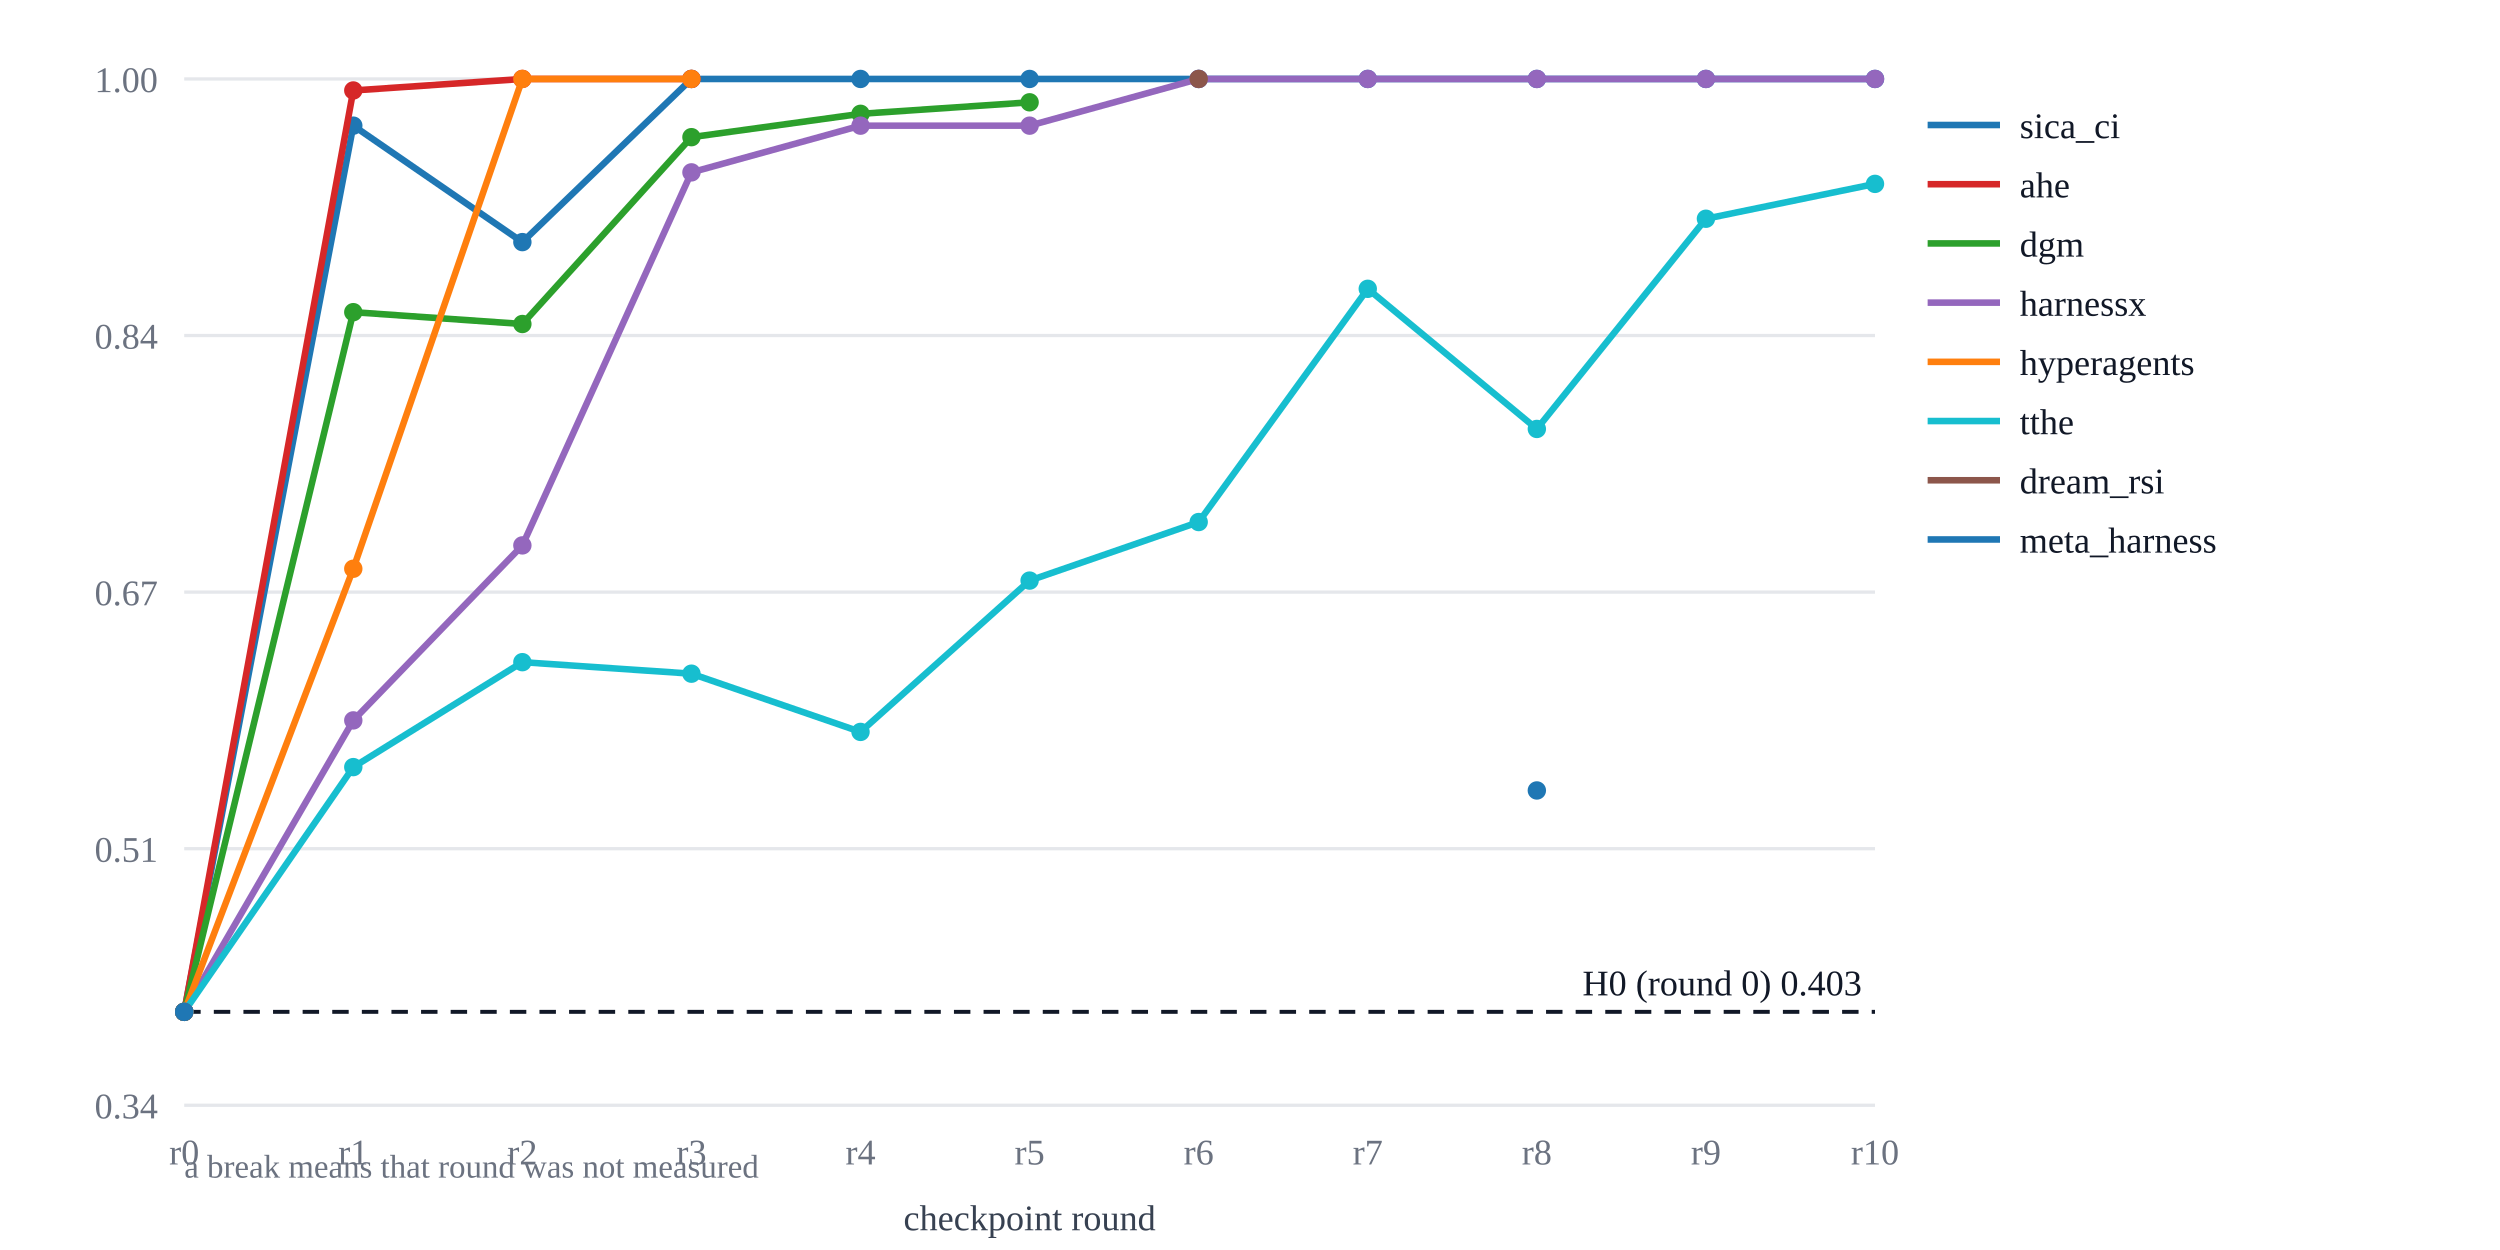
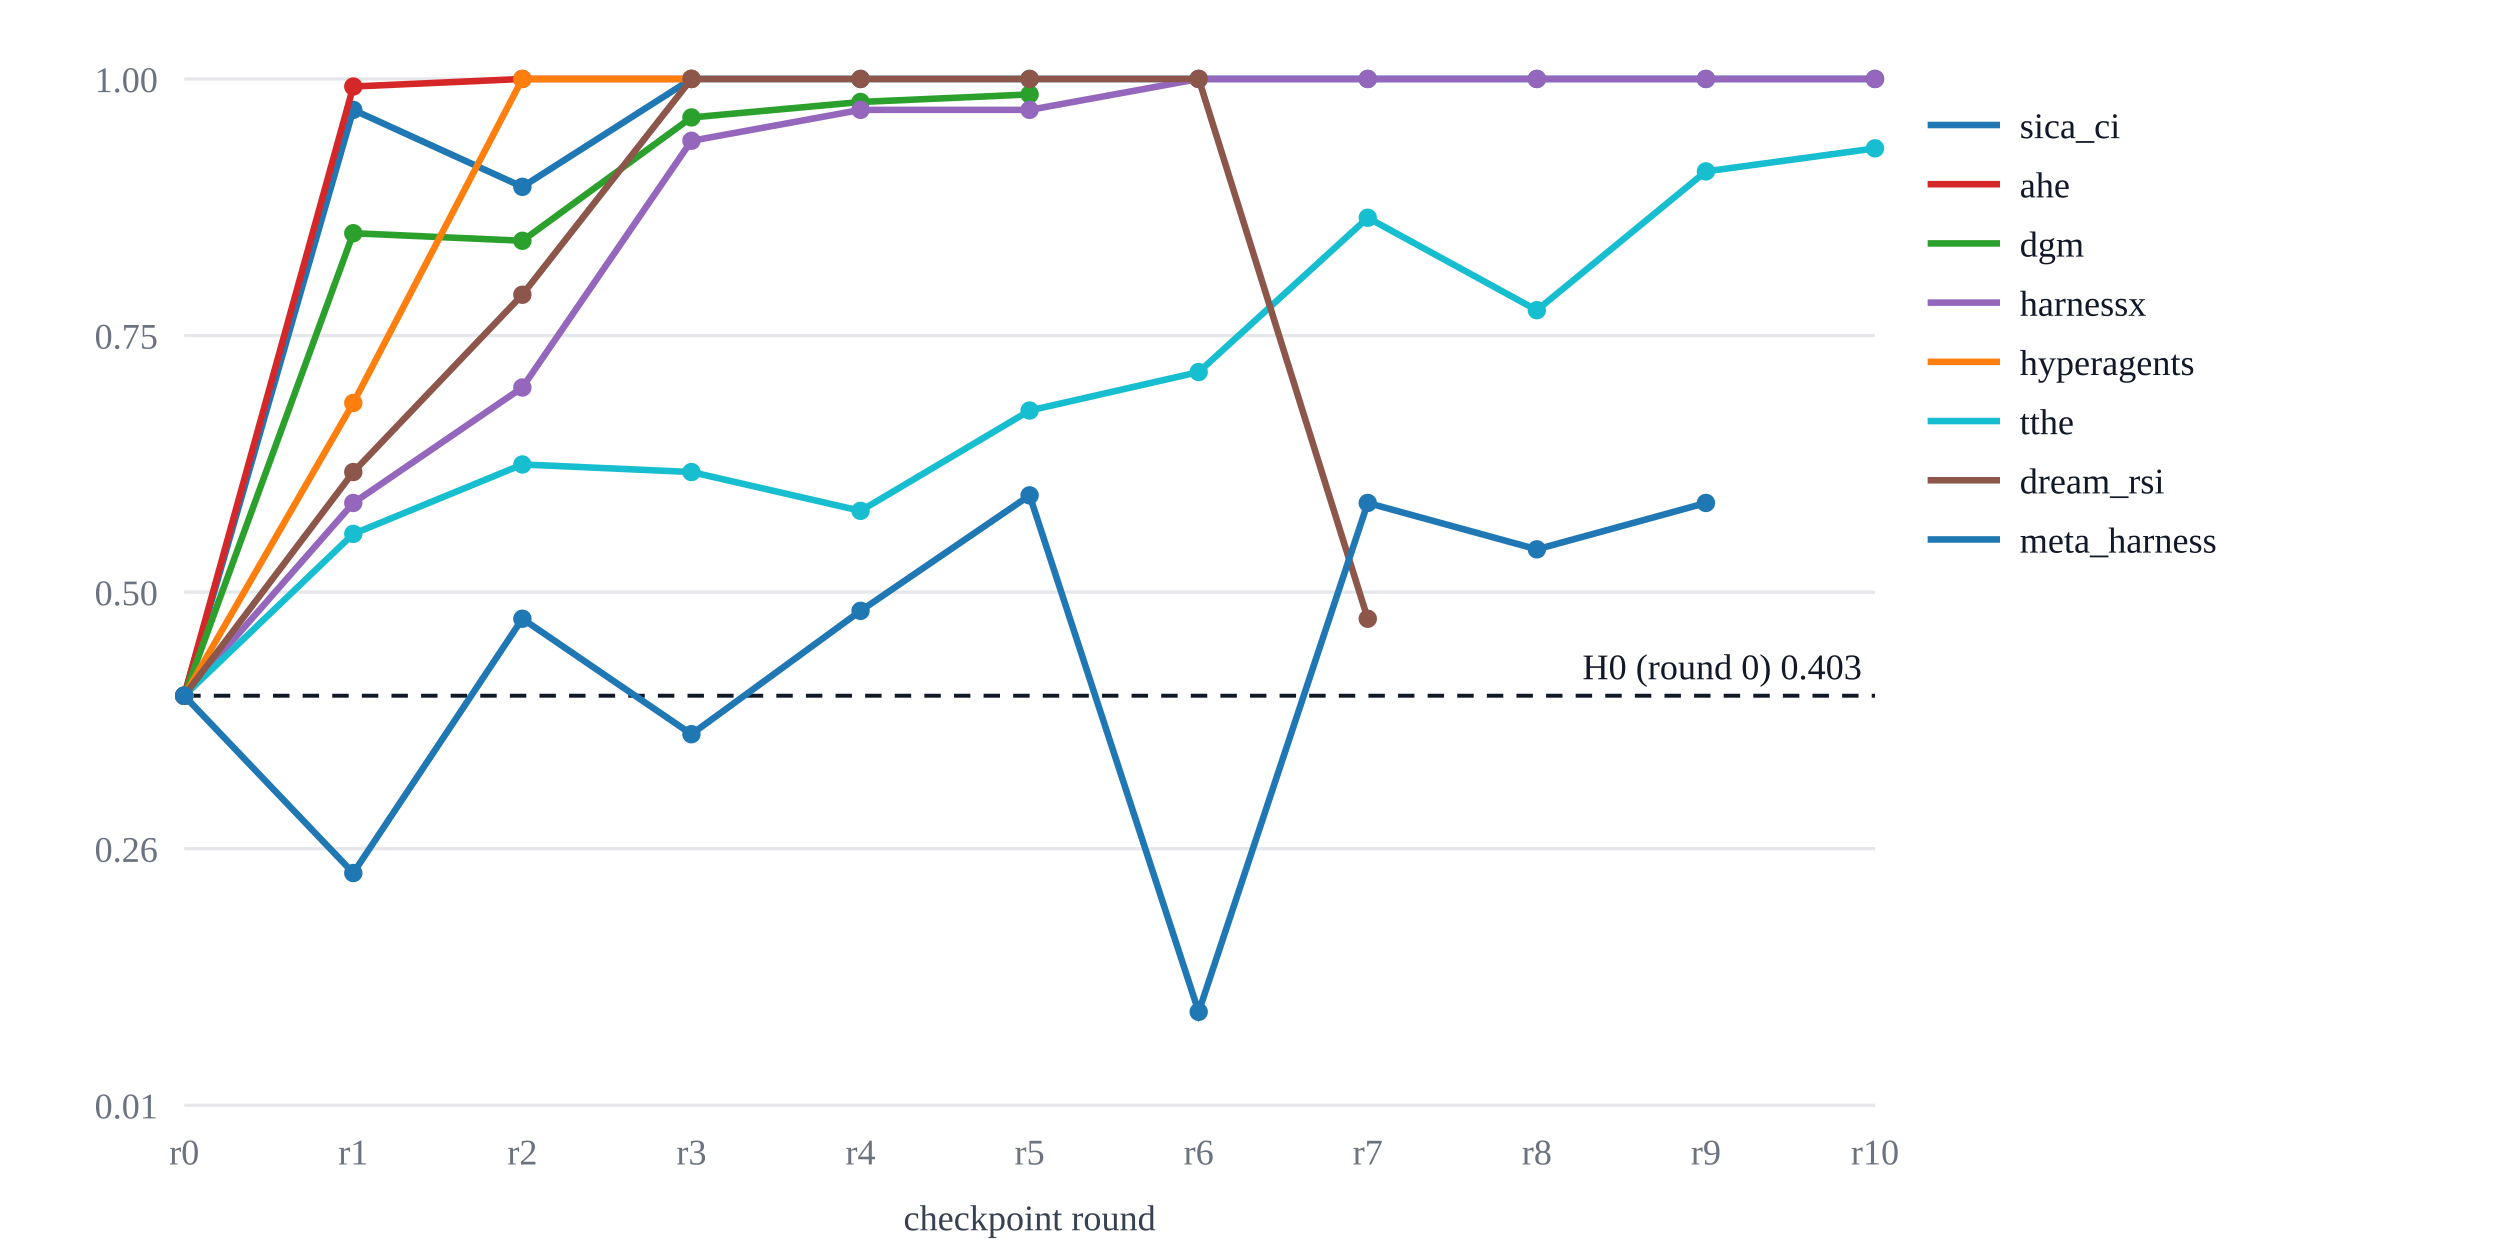
<svg xmlns="http://www.w3.org/2000/svg" width="760" height="380" viewBox="0 0 760 380" role="img" aria-label="Score by checkpoint round on valid_unseen">
  <rect width="760" height="380" fill="#ffffff" />
  <line x1="56" y1="336.0" x2="570" y2="336.0" stroke="#e5e7eb" stroke-width="1" />
-   <text x="48" y="340.0" font-size="11" fill="#6b7280" text-anchor="end">0.34</text>
+   <text x="48" y="340.0" font-size="11" fill="#6b7280" text-anchor="end">0.01</text>
  <line x1="56" y1="258.0" x2="570" y2="258.0" stroke="#e5e7eb" stroke-width="1" />
-   <text x="48" y="262.0" font-size="11" fill="#6b7280" text-anchor="end">0.51</text>
+   <text x="48" y="262.0" font-size="11" fill="#6b7280" text-anchor="end">0.26</text>
  <line x1="56" y1="180.0" x2="570" y2="180.0" stroke="#e5e7eb" stroke-width="1" />
-   <text x="48" y="184.0" font-size="11" fill="#6b7280" text-anchor="end">0.67</text>
+   <text x="48" y="184.0" font-size="11" fill="#6b7280" text-anchor="end">0.50</text>
  <line x1="56" y1="102.0" x2="570" y2="102.0" stroke="#e5e7eb" stroke-width="1" />
-   <text x="48" y="106.0" font-size="11" fill="#6b7280" text-anchor="end">0.84</text>
+   <text x="48" y="106.0" font-size="11" fill="#6b7280" text-anchor="end">0.75</text>
  <line x1="56" y1="24.0" x2="570" y2="24.0" stroke="#e5e7eb" stroke-width="1" />
  <text x="48" y="28.0" font-size="11" fill="#6b7280" text-anchor="end">1.00</text>
  <text x="56.0" y="354" font-size="11" fill="#6b7280" text-anchor="middle">r0</text>
  <text x="107.4" y="354" font-size="11" fill="#6b7280" text-anchor="middle">r1</text>
  <text x="158.8" y="354" font-size="11" fill="#6b7280" text-anchor="middle">r2</text>
  <text x="210.2" y="354" font-size="11" fill="#6b7280" text-anchor="middle">r3</text>
  <text x="261.6" y="354" font-size="11" fill="#6b7280" text-anchor="middle">r4</text>
  <text x="313.0" y="354" font-size="11" fill="#6b7280" text-anchor="middle">r5</text>
  <text x="364.4" y="354" font-size="11" fill="#6b7280" text-anchor="middle">r6</text>
  <text x="415.8" y="354" font-size="11" fill="#6b7280" text-anchor="middle">r7</text>
  <text x="467.2" y="354" font-size="11" fill="#6b7280" text-anchor="middle">r8</text>
  <text x="518.6" y="354" font-size="11" fill="#6b7280" text-anchor="middle">r9</text>
  <text x="570.0" y="354" font-size="11" fill="#6b7280" text-anchor="middle">r10</text>
-   <line x1="56" y1="307.6" x2="570" y2="307.6" stroke="#111827" stroke-width="1.2" stroke-dasharray="5 4" />
-   <text x="566" y="302.6" font-size="11" fill="#111827" text-anchor="end">H0 (round 0) 0.403</text>
+   <line x1="56" y1="211.5" x2="570" y2="211.5" stroke="#111827" stroke-width="1.2" stroke-dasharray="5 4" />
+   <text x="566" y="206.5" font-size="11" fill="#111827" text-anchor="end">H0 (round 0) 0.403</text>
  <g data-method-line="sica_ci">
-     <path d="M56.0,307.6 L107.4,38.2 L158.8,73.6 L210.2,24.0 L261.6,24.0 L313.0,24.0 L364.4,24.0 L415.8,24.0 L467.2,24.0 L518.6,24.0 L570.0,24.0" fill="none" stroke="#1f77b4" stroke-width="2" />
-     <circle cx="56.0" cy="307.6" r="2.8" fill="#1f77b4" />
-     <circle cx="107.4" cy="38.2" r="2.8" fill="#1f77b4" />
-     <circle cx="158.8" cy="73.6" r="2.8" fill="#1f77b4" />
+     <path d="M56.0,211.5 L107.4,33.4 L158.8,56.8 L210.2,24.0 L261.6,24.0 L313.0,24.0 L364.4,24.0 L415.8,24.0 L467.2,24.0 L518.6,24.0 L570.0,24.0" fill="none" stroke="#1f77b4" stroke-width="2" />
+     <circle cx="56.0" cy="211.5" r="2.8" fill="#1f77b4" />
+     <circle cx="107.4" cy="33.4" r="2.8" fill="#1f77b4" />
+     <circle cx="158.8" cy="56.8" r="2.8" fill="#1f77b4" />
    <circle cx="210.2" cy="24.0" r="2.8" fill="#1f77b4" />
    <circle cx="261.6" cy="24.0" r="2.8" fill="#1f77b4" />
    <circle cx="313.0" cy="24.0" r="2.8" fill="#1f77b4" />
    <circle cx="364.4" cy="24.0" r="2.8" fill="#1f77b4" />
    <circle cx="415.8" cy="24.0" r="2.8" fill="#1f77b4" />
    <circle cx="467.2" cy="24.0" r="2.8" fill="#1f77b4" />
    <circle cx="518.6" cy="24.0" r="2.8" fill="#1f77b4" />
    <circle cx="570.0" cy="24.0" r="2.8" fill="#1f77b4" />
    <line x1="586" y1="38" x2="608" y2="38" stroke="#1f77b4" stroke-width="2" />
    <text x="614" y="42" font-size="11" fill="#111827">sica_ci</text>
  </g>
  <g data-method-line="ahe">
-     <path d="M56.0,307.6 L107.4,27.5 L158.8,24.0 L210.2,24.0" fill="none" stroke="#d62728" stroke-width="2" />
-     <circle cx="56.0" cy="307.6" r="2.8" fill="#d62728" />
-     <circle cx="107.4" cy="27.5" r="2.8" fill="#d62728" />
+     <path d="M56.0,211.5 L107.4,26.3 L158.8,24.0 L210.2,24.0" fill="none" stroke="#d62728" stroke-width="2" />
+     <circle cx="56.0" cy="211.5" r="2.8" fill="#d62728" />
+     <circle cx="107.4" cy="26.3" r="2.8" fill="#d62728" />
    <circle cx="158.8" cy="24.0" r="2.8" fill="#d62728" />
    <circle cx="210.2" cy="24.0" r="2.8" fill="#d62728" />
    <line x1="586" y1="56" x2="608" y2="56" stroke="#d62728" stroke-width="2" />
    <text x="614" y="60" font-size="11" fill="#111827">ahe</text>
  </g>
  <g data-method-line="dgm">
-     <path d="M56.0,307.6 L107.4,94.9 L158.8,98.5 L210.2,41.7 L261.6,34.6 L313.0,31.1" fill="none" stroke="#2ca02c" stroke-width="2" />
-     <circle cx="56.0" cy="307.6" r="2.8" fill="#2ca02c" />
-     <circle cx="107.4" cy="94.9" r="2.8" fill="#2ca02c" />
-     <circle cx="158.8" cy="98.5" r="2.8" fill="#2ca02c" />
-     <circle cx="210.2" cy="41.7" r="2.8" fill="#2ca02c" />
-     <circle cx="261.6" cy="34.6" r="2.8" fill="#2ca02c" />
-     <circle cx="313.0" cy="31.1" r="2.8" fill="#2ca02c" />
+     <path d="M56.0,211.5 L107.4,70.9 L158.8,73.2 L210.2,35.7 L261.6,31.0 L313.0,28.7" fill="none" stroke="#2ca02c" stroke-width="2" />
+     <circle cx="56.0" cy="211.5" r="2.8" fill="#2ca02c" />
+     <circle cx="107.4" cy="70.9" r="2.8" fill="#2ca02c" />
+     <circle cx="158.8" cy="73.2" r="2.8" fill="#2ca02c" />
+     <circle cx="210.2" cy="35.7" r="2.8" fill="#2ca02c" />
+     <circle cx="261.6" cy="31.0" r="2.8" fill="#2ca02c" />
+     <circle cx="313.0" cy="28.7" r="2.8" fill="#2ca02c" />
    <line x1="586" y1="74" x2="608" y2="74" stroke="#2ca02c" stroke-width="2" />
    <text x="614" y="78" font-size="11" fill="#111827">dgm</text>
  </g>
  <g data-method-line="harnessx">
-     <path d="M56.0,307.6 L107.4,219.0 L158.8,165.8 L210.2,52.4 L261.6,38.2 L313.0,38.2 L364.4,24.0 L415.8,24.0 L467.2,24.0 L518.6,24.0 L570.0,24.0" fill="none" stroke="#9467bd" stroke-width="2" />
-     <circle cx="56.0" cy="307.6" r="2.8" fill="#9467bd" />
-     <circle cx="107.4" cy="219.0" r="2.8" fill="#9467bd" />
-     <circle cx="158.8" cy="165.8" r="2.8" fill="#9467bd" />
-     <circle cx="210.2" cy="52.4" r="2.8" fill="#9467bd" />
-     <circle cx="261.6" cy="38.2" r="2.8" fill="#9467bd" />
-     <circle cx="313.0" cy="38.2" r="2.8" fill="#9467bd" />
+     <path d="M56.0,211.5 L107.4,152.9 L158.8,117.8 L210.2,42.8 L261.6,33.4 L313.0,33.4 L364.4,24.0 L415.8,24.0 L467.2,24.0 L518.6,24.0 L570.0,24.0" fill="none" stroke="#9467bd" stroke-width="2" />
+     <circle cx="56.0" cy="211.5" r="2.8" fill="#9467bd" />
+     <circle cx="107.4" cy="152.9" r="2.8" fill="#9467bd" />
+     <circle cx="158.8" cy="117.8" r="2.8" fill="#9467bd" />
+     <circle cx="210.2" cy="42.8" r="2.8" fill="#9467bd" />
+     <circle cx="261.6" cy="33.4" r="2.8" fill="#9467bd" />
+     <circle cx="313.0" cy="33.4" r="2.8" fill="#9467bd" />
    <circle cx="364.4" cy="24.0" r="2.8" fill="#9467bd" />
    <circle cx="415.8" cy="24.0" r="2.8" fill="#9467bd" />
    <circle cx="467.2" cy="24.0" r="2.8" fill="#9467bd" />
    <circle cx="518.6" cy="24.0" r="2.8" fill="#9467bd" />
    <circle cx="570.0" cy="24.0" r="2.8" fill="#9467bd" />
    <line x1="586" y1="92" x2="608" y2="92" stroke="#9467bd" stroke-width="2" />
    <text x="614" y="96" font-size="11" fill="#111827">harnessx</text>
  </g>
  <g data-method-line="hyperagents">
-     <path d="M56.0,307.6 L107.4,172.9 L158.8,24.0 L210.2,24.0" fill="none" stroke="#ff7f0e" stroke-width="2" />
-     <circle cx="56.0" cy="307.6" r="2.8" fill="#ff7f0e" />
-     <circle cx="107.4" cy="172.9" r="2.8" fill="#ff7f0e" />
+     <path d="M56.0,211.5 L107.4,122.5 L158.8,24.0 L210.2,24.0" fill="none" stroke="#ff7f0e" stroke-width="2" />
+     <circle cx="56.0" cy="211.5" r="2.8" fill="#ff7f0e" />
+     <circle cx="107.4" cy="122.5" r="2.8" fill="#ff7f0e" />
    <circle cx="158.8" cy="24.0" r="2.8" fill="#ff7f0e" />
    <circle cx="210.2" cy="24.0" r="2.8" fill="#ff7f0e" />
    <line x1="586" y1="110" x2="608" y2="110" stroke="#ff7f0e" stroke-width="2" />
    <text x="614" y="114" font-size="11" fill="#111827">hyperagents</text>
  </g>
  <g data-method-line="tthe">
-     <path d="M56.0,307.6 L107.4,233.2 L158.8,201.3 L210.2,204.8 L261.6,222.5 L313.0,176.5 L364.4,158.7 L415.8,87.8 L467.2,130.4 L518.6,66.5 L570.0,55.9" fill="none" stroke="#17becf" stroke-width="2" />
-     <circle cx="56.0" cy="307.6" r="2.8" fill="#17becf" />
-     <circle cx="107.4" cy="233.2" r="2.8" fill="#17becf" />
-     <circle cx="158.8" cy="201.3" r="2.8" fill="#17becf" />
-     <circle cx="210.2" cy="204.8" r="2.8" fill="#17becf" />
-     <circle cx="261.6" cy="222.5" r="2.8" fill="#17becf" />
-     <circle cx="313.0" cy="176.5" r="2.8" fill="#17becf" />
-     <circle cx="364.4" cy="158.7" r="2.8" fill="#17becf" />
-     <circle cx="415.8" cy="87.8" r="2.8" fill="#17becf" />
-     <circle cx="467.2" cy="130.4" r="2.8" fill="#17becf" />
-     <circle cx="518.6" cy="66.5" r="2.8" fill="#17becf" />
-     <circle cx="570.0" cy="55.9" r="2.8" fill="#17becf" />
+     <path d="M56.0,211.5 L107.4,162.3 L158.8,141.2 L210.2,143.5 L261.6,155.3 L313.0,124.8 L364.4,113.1 L415.8,66.2 L467.2,94.3 L518.6,52.1 L570.0,45.1" fill="none" stroke="#17becf" stroke-width="2" />
+     <circle cx="56.0" cy="211.5" r="2.8" fill="#17becf" />
+     <circle cx="107.4" cy="162.3" r="2.8" fill="#17becf" />
+     <circle cx="158.8" cy="141.2" r="2.8" fill="#17becf" />
+     <circle cx="210.2" cy="143.5" r="2.8" fill="#17becf" />
+     <circle cx="261.6" cy="155.3" r="2.8" fill="#17becf" />
+     <circle cx="313.0" cy="124.8" r="2.8" fill="#17becf" />
+     <circle cx="364.4" cy="113.1" r="2.8" fill="#17becf" />
+     <circle cx="415.8" cy="66.2" r="2.8" fill="#17becf" />
+     <circle cx="467.2" cy="94.3" r="2.8" fill="#17becf" />
+     <circle cx="518.6" cy="52.1" r="2.8" fill="#17becf" />
+     <circle cx="570.0" cy="45.1" r="2.8" fill="#17becf" />
    <line x1="586" y1="128" x2="608" y2="128" stroke="#17becf" stroke-width="2" />
    <text x="614" y="132" font-size="11" fill="#111827">tthe</text>
  </g>
  <g data-method-line="dream_rsi">
-     <path d="M56.0,307.6" fill="none" stroke="#8c564b" stroke-width="2" />
-     <path d="M364.4,24.0" fill="none" stroke="#8c564b" stroke-width="2" />
-     <circle cx="56.0" cy="307.6" r="2.8" fill="#8c564b" />
+     <path d="M56.0,211.5 L107.4,143.5 L158.8,89.6 L210.2,24.0 L261.6,24.0 L313.0,24.0 L364.4,24.0 L415.8,188.1" fill="none" stroke="#8c564b" stroke-width="2" />
+     <circle cx="56.0" cy="211.5" r="2.8" fill="#8c564b" />
+     <circle cx="107.4" cy="143.5" r="2.8" fill="#8c564b" />
+     <circle cx="158.8" cy="89.6" r="2.8" fill="#8c564b" />
+     <circle cx="210.2" cy="24.0" r="2.8" fill="#8c564b" />
+     <circle cx="261.6" cy="24.0" r="2.8" fill="#8c564b" />
+     <circle cx="313.0" cy="24.0" r="2.8" fill="#8c564b" />
    <circle cx="364.4" cy="24.0" r="2.8" fill="#8c564b" />
+     <circle cx="415.8" cy="188.1" r="2.8" fill="#8c564b" />
    <line x1="586" y1="146" x2="608" y2="146" stroke="#8c564b" stroke-width="2" />
    <text x="614" y="150" font-size="11" fill="#111827">dream_rsi</text>
  </g>
  <g data-method-line="meta_harness">
-     <path d="M56.0,307.6" fill="none" stroke="#1f77b4" stroke-width="2" />
-     <path d="M467.2,240.3" fill="none" stroke="#1f77b4" stroke-width="2" />
-     <circle cx="56.0" cy="307.6" r="2.8" fill="#1f77b4" />
-     <circle cx="467.2" cy="240.3" r="2.8" fill="#1f77b4" />
+     <path d="M56.0,211.5 L107.4,265.4 L158.8,188.1 L210.2,223.2 L261.6,185.7 L313.0,150.6 L364.4,307.6 L415.8,152.9 L467.2,167.0 L518.6,152.9" fill="none" stroke="#1f77b4" stroke-width="2" />
+     <circle cx="56.0" cy="211.5" r="2.8" fill="#1f77b4" />
+     <circle cx="107.4" cy="265.4" r="2.8" fill="#1f77b4" />
+     <circle cx="158.8" cy="188.1" r="2.8" fill="#1f77b4" />
+     <circle cx="210.2" cy="223.2" r="2.8" fill="#1f77b4" />
+     <circle cx="261.6" cy="185.7" r="2.8" fill="#1f77b4" />
+     <circle cx="313.0" cy="150.6" r="2.8" fill="#1f77b4" />
+     <circle cx="364.4" cy="307.6" r="2.8" fill="#1f77b4" />
+     <circle cx="415.8" cy="152.9" r="2.8" fill="#1f77b4" />
+     <circle cx="467.2" cy="167.0" r="2.8" fill="#1f77b4" />
+     <circle cx="518.6" cy="152.9" r="2.8" fill="#1f77b4" />
    <line x1="586" y1="164" x2="608" y2="164" stroke="#1f77b4" stroke-width="2" />
    <text x="614" y="168" font-size="11" fill="#111827">meta_harness</text>
  </g>
  <text x="313" y="374" font-size="11" fill="#374151" text-anchor="middle">checkpoint round</text>
-   <text x="56" y="358" font-size="10" fill="#6b7280">a break means that round was not measured</text>
</svg>
